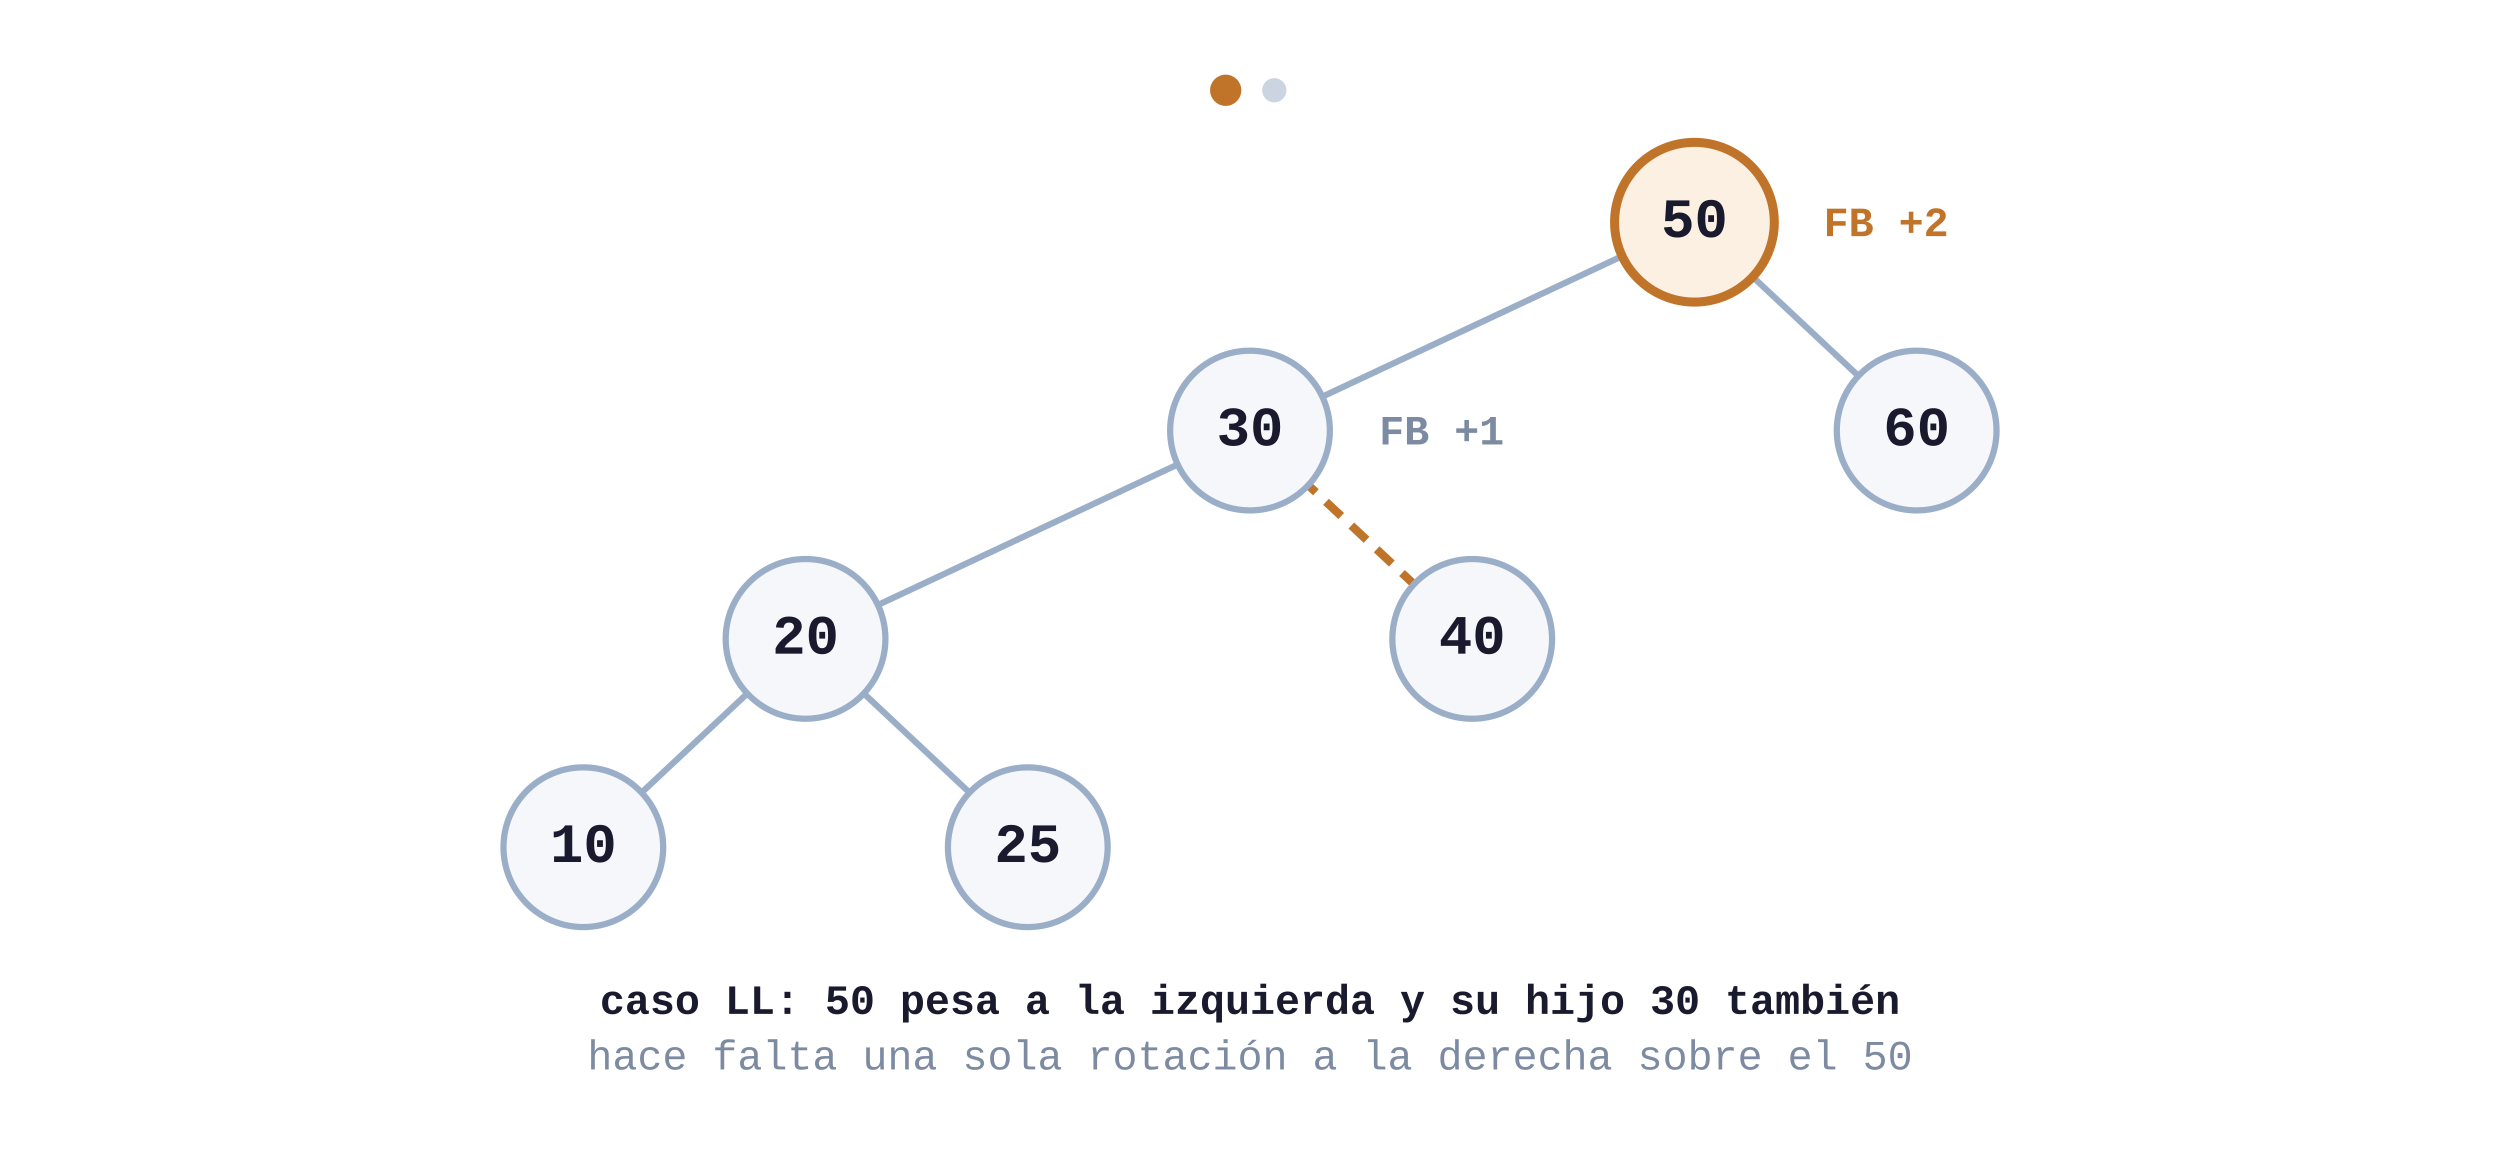
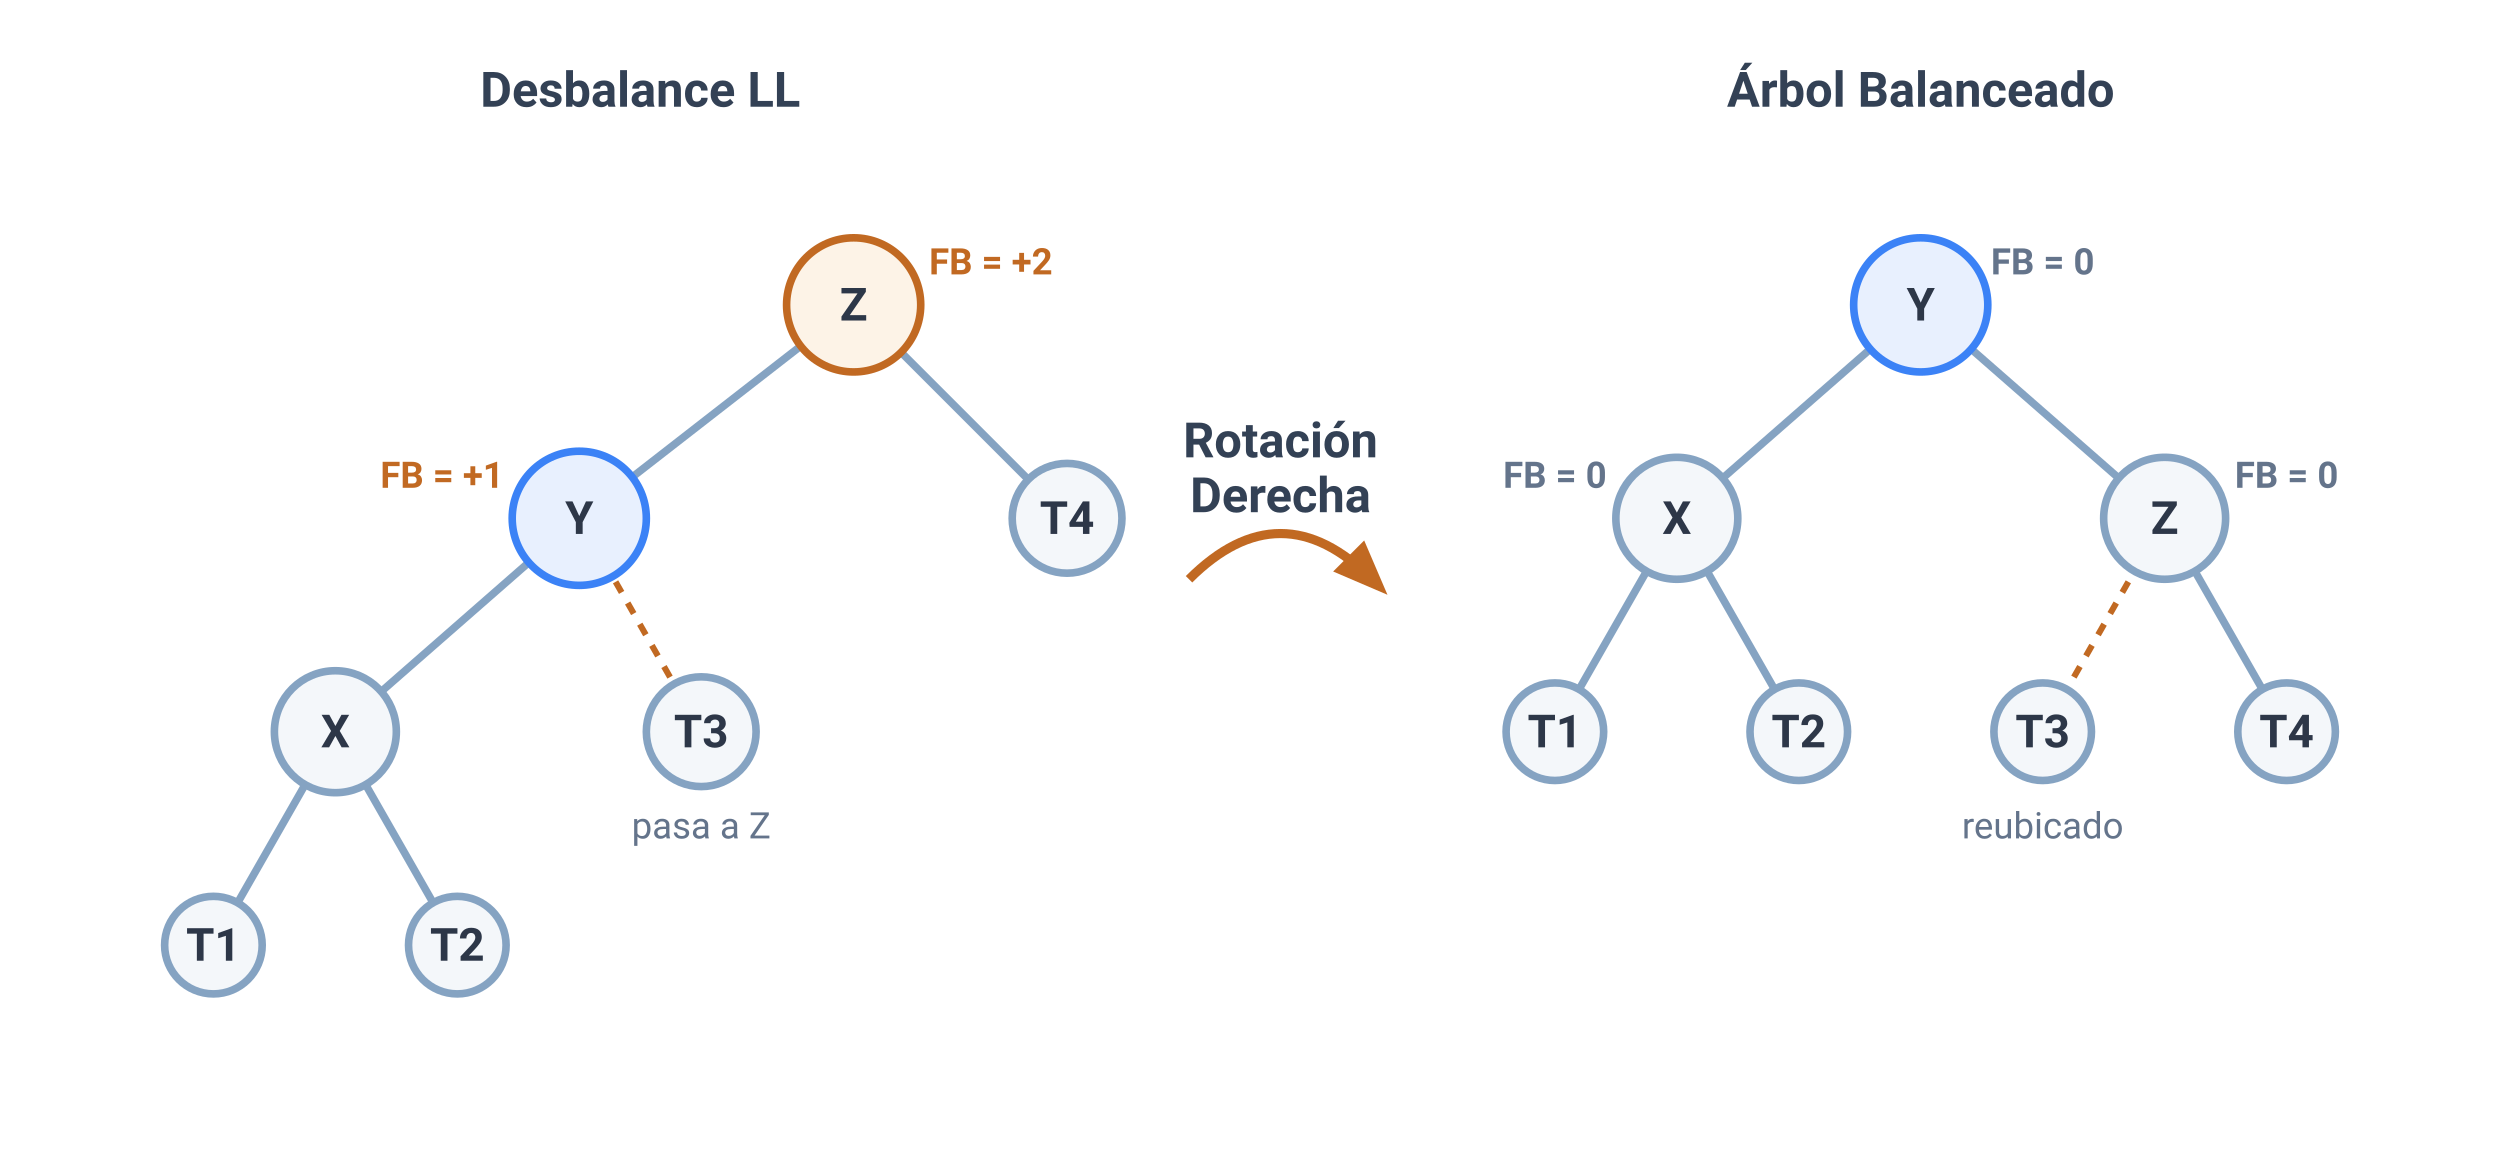
- <svg xmlns="http://www.w3.org/2000/svg" viewBox="0 0 720 336" width="720" height="336" role="img">
-   <style>
-     text { font-family: 'Courier New', Courier, monospace; }
-     .link      { stroke: #9baec8; stroke-width: 1.8; fill: none; }
-     .link-move { stroke: #c0742a; stroke-width: 2.4; fill: none; stroke-dasharray: 6,4; }
-     .node      { fill: #f5f7fa; stroke: #9baec8; stroke-width: 1.8; }
-     .node-hl   { fill: #fbf0e2; stroke: #c0742a; stroke-width: 2.6; }
-     .val       { font-weight: 700; fill: #1a1a2e; text-anchor: middle; }
-     .fb        { font-weight: 700; fill: #7c8ba1; text-anchor: middle; }
-     .fb-bad    { font-weight: 700; fill: #c0742a; text-anchor: middle; }
-     .cap       { fill: #7c8ba1; text-anchor: middle; }
-     .cap-hl    { font-weight: 700; fill: #c0742a; text-anchor: middle; }
-     .step      { font-weight: 700; fill: #1a1a2e; text-anchor: middle; }
-     .guide     { stroke: #d5deea; stroke-width: 1; stroke-dasharray: 3,5; }
-     .lvl       { fill: #aab6c6; }
-     .dot       { fill: #cbd5e2; }
-     .dot-on    { fill: #c0742a; }
-     @media (prefers-color-scheme: dark) {
-       .link      { stroke: #4a6fa5; }
-       .link-move { stroke: #d4884a; }
-       .node      { fill: #1e2330; stroke: #4a6fa5; }
-       .node-hl   { fill: #2e2717; stroke: #d4884a; }
-       .val       { fill: #e2e8f0; }
-       .fb        { fill: #8899aa; }
-       .fb-bad    { fill: #d4884a; }
-       .cap       { fill: #8899aa; }
-       .cap-hl    { fill: #d4884a; }
-       .step      { fill: #e2e8f0; }
-       .guide     { stroke: #2b3446; }
-       .lvl       { fill: #5b6879; }
-       .dot       { fill: #3a4557; }
-       .dot-on    { fill: #d4884a; }
-     }
-   </style>
-   <line class="link" x1="168" y1="244" x2="232" y2="184" opacity="1">
-     <animate attributeName="y1" values="244;244;184;184;244" keyTimes="0;0.343;0.5;0.843;1" calcMode="spline" keySplines="0.45 0 0.25 1;0.45 0 0.25 1;0.45 0 0.25 1;0.45 0 0.25 1" dur="7.0s" repeatCount="indefinite" />
-     <animate attributeName="y2" values="184;184;124;124;184" keyTimes="0;0.343;0.5;0.843;1" calcMode="spline" keySplines="0.45 0 0.25 1;0.45 0 0.25 1;0.45 0 0.25 1;0.45 0 0.25 1" dur="7.0s" repeatCount="indefinite" />
-   </line>
-   <line class="link" x1="232" y1="184" x2="296" y2="244" opacity="1">
-     <animate attributeName="y1" values="184;184;124;124;184" keyTimes="0;0.343;0.5;0.843;1" calcMode="spline" keySplines="0.45 0 0.25 1;0.45 0 0.25 1;0.45 0 0.25 1;0.45 0 0.25 1" dur="7.0s" repeatCount="indefinite" />
-     <animate attributeName="y2" values="244;244;184;184;244" keyTimes="0;0.343;0.5;0.843;1" calcMode="spline" keySplines="0.45 0 0.25 1;0.45 0 0.25 1;0.45 0 0.25 1;0.45 0 0.25 1" dur="7.0s" repeatCount="indefinite" />
-   </line>
-   <line class="link" x1="232" y1="184" x2="360" y2="124" opacity="1">
-     <animate attributeName="y1" values="184;184;124;124;184" keyTimes="0;0.343;0.5;0.843;1" calcMode="spline" keySplines="0.45 0 0.25 1;0.45 0 0.25 1;0.45 0 0.25 1;0.45 0 0.25 1" dur="7.0s" repeatCount="indefinite" />
-     <animate attributeName="y2" values="124;124;64;64;124" keyTimes="0;0.343;0.5;0.843;1" calcMode="spline" keySplines="0.45 0 0.25 1;0.45 0 0.25 1;0.45 0 0.25 1;0.45 0 0.25 1" dur="7.0s" repeatCount="indefinite" />
-   </line>
-   <line class="link" x1="360" y1="124" x2="488" y2="64" opacity="1">
-     <animate attributeName="y1" values="124;124;64;64;124" keyTimes="0;0.343;0.5;0.843;1" calcMode="spline" keySplines="0.45 0 0.25 1;0.45 0 0.25 1;0.45 0 0.25 1;0.45 0 0.25 1" dur="7.0s" repeatCount="indefinite" />
-     <animate attributeName="y2" values="64;64;124;124;64" keyTimes="0;0.343;0.5;0.843;1" calcMode="spline" keySplines="0.45 0 0.25 1;0.45 0 0.25 1;0.45 0 0.25 1;0.45 0 0.25 1" dur="7.0s" repeatCount="indefinite" />
-   </line>
-   <line class="link" x1="488" y1="64" x2="552" y2="124" opacity="1">
-     <animate attributeName="y1" values="64;64;124;124;64" keyTimes="0;0.343;0.5;0.843;1" calcMode="spline" keySplines="0.45 0 0.25 1;0.45 0 0.25 1;0.45 0 0.25 1;0.45 0 0.25 1" dur="7.0s" repeatCount="indefinite" />
-     <animate attributeName="y2" values="124;124;184;184;124" keyTimes="0;0.343;0.5;0.843;1" calcMode="spline" keySplines="0.45 0 0.25 1;0.45 0 0.25 1;0.45 0 0.25 1;0.45 0 0.25 1" dur="7.0s" repeatCount="indefinite" />
-   </line>
-   <line class="link-move" x1="360" y1="124" x2="424" y2="184" opacity="1">
-     <animate attributeName="x1" values="360;360;488;488;360" keyTimes="0;0.343;0.5;0.843;1" calcMode="spline" keySplines="0.45 0 0.25 1;0.45 0 0.25 1;0.45 0 0.25 1;0.45 0 0.25 1" dur="7.0s" repeatCount="indefinite" />
-   </line>
-   <circle class="node" cx="168" cy="244" r="23" opacity="1">
-     <animate attributeName="cy" values="244;244;184;184;244" keyTimes="0;0.343;0.5;0.843;1" calcMode="spline" keySplines="0.45 0 0.25 1;0.45 0 0.25 1;0.45 0 0.25 1;0.45 0 0.25 1" dur="7.0s" repeatCount="indefinite" />
-   </circle>
-   <text class="val" x="168" y="244" font-size="16" dominant-baseline="central" opacity="1">
-     <animate attributeName="y" values="244;244;184;184;244" keyTimes="0;0.343;0.5;0.843;1" calcMode="spline" keySplines="0.45 0 0.25 1;0.45 0 0.25 1;0.45 0 0.25 1;0.45 0 0.25 1" dur="7.0s" repeatCount="indefinite" />10</text>
-   <circle class="node" cx="232" cy="184" r="23" opacity="1">
-     <animate attributeName="cy" values="184;184;124;124;184" keyTimes="0;0.343;0.5;0.843;1" calcMode="spline" keySplines="0.45 0 0.25 1;0.45 0 0.25 1;0.45 0 0.25 1;0.45 0 0.25 1" dur="7.0s" repeatCount="indefinite" />
-   </circle>
-   <text class="val" x="232" y="184" font-size="16" dominant-baseline="central" opacity="1">
-     <animate attributeName="y" values="184;184;124;124;184" keyTimes="0;0.343;0.5;0.843;1" calcMode="spline" keySplines="0.45 0 0.25 1;0.45 0 0.25 1;0.45 0 0.25 1;0.45 0 0.25 1" dur="7.0s" repeatCount="indefinite" />20</text>
-   <circle class="node" cx="296" cy="244" r="23" opacity="1">
-     <animate attributeName="cy" values="244;244;184;184;244" keyTimes="0;0.343;0.5;0.843;1" calcMode="spline" keySplines="0.45 0 0.25 1;0.45 0 0.25 1;0.45 0 0.25 1;0.45 0 0.25 1" dur="7.0s" repeatCount="indefinite" />
-   </circle>
-   <text class="val" x="296" y="244" font-size="16" dominant-baseline="central" opacity="1">
-     <animate attributeName="y" values="244;244;184;184;244" keyTimes="0;0.343;0.5;0.843;1" calcMode="spline" keySplines="0.45 0 0.25 1;0.45 0 0.25 1;0.45 0 0.25 1;0.45 0 0.25 1" dur="7.0s" repeatCount="indefinite" />25</text>
-   <circle class="node" cx="360" cy="124" r="23" opacity="1">
-     <animate attributeName="cy" values="124;124;64;64;124" keyTimes="0;0.343;0.5;0.843;1" calcMode="spline" keySplines="0.45 0 0.25 1;0.45 0 0.25 1;0.45 0 0.25 1;0.45 0 0.25 1" dur="7.0s" repeatCount="indefinite" />
-   </circle>
-   <circle class="node-hl" cx="360" cy="124" r="23" opacity="0">
-     <animate attributeName="cy" values="124;124;64;64;124" keyTimes="0;0.343;0.5;0.843;1" calcMode="spline" keySplines="0.45 0 0.25 1;0.45 0 0.25 1;0.45 0 0.25 1;0.45 0 0.25 1" dur="7.0s" repeatCount="indefinite" />
-     <animate attributeName="opacity" values="0;0;1;1;0;0" keyTimes="0;0.437;0.5;0.843;0.906;1" calcMode="linear" dur="7.0s" repeatCount="indefinite" />
-   </circle>
-   <text class="val" x="360" y="124" font-size="16" dominant-baseline="central" opacity="1">
-     <animate attributeName="y" values="124;124;64;64;124" keyTimes="0;0.343;0.5;0.843;1" calcMode="spline" keySplines="0.45 0 0.25 1;0.45 0 0.25 1;0.45 0 0.25 1;0.45 0 0.25 1" dur="7.0s" repeatCount="indefinite" />30</text>
-   <circle class="node" cx="424" cy="184" r="23" opacity="1" />
-   <text class="val" x="424" y="184" font-size="16" dominant-baseline="central" opacity="1">40</text>
-   <circle class="node" cx="488" cy="64" r="23" opacity="1">
-     <animate attributeName="cy" values="64;64;124;124;64" keyTimes="0;0.343;0.5;0.843;1" calcMode="spline" keySplines="0.45 0 0.25 1;0.45 0 0.25 1;0.45 0 0.25 1;0.45 0 0.25 1" dur="7.0s" repeatCount="indefinite" />
-   </circle>
-   <circle class="node-hl" cx="488" cy="64" r="23" opacity="1">
-     <animate attributeName="cy" values="64;64;124;124;64" keyTimes="0;0.343;0.5;0.843;1" calcMode="spline" keySplines="0.45 0 0.25 1;0.45 0 0.25 1;0.45 0 0.25 1;0.45 0 0.25 1" dur="7.0s" repeatCount="indefinite" />
-     <animate attributeName="opacity" values="1;1;0;0;1" keyTimes="0;0.343;0.406;0.937;1" calcMode="linear" dur="7.0s" repeatCount="indefinite" />
-   </circle>
-   <text class="val" x="488" y="64" font-size="16" dominant-baseline="central" opacity="1">
-     <animate attributeName="y" values="64;64;124;124;64" keyTimes="0;0.343;0.5;0.843;1" calcMode="spline" keySplines="0.45 0 0.25 1;0.45 0 0.25 1;0.45 0 0.25 1;0.45 0 0.25 1" dur="7.0s" repeatCount="indefinite" />50</text>
-   <circle class="node" cx="552" cy="124" r="23" opacity="1">
-     <animate attributeName="cy" values="124;124;184;184;124" keyTimes="0;0.343;0.5;0.843;1" calcMode="spline" keySplines="0.45 0 0.25 1;0.45 0 0.25 1;0.45 0 0.25 1;0.45 0 0.25 1" dur="7.0s" repeatCount="indefinite" />
-   </circle>
-   <text class="val" x="552" y="124" font-size="16" dominant-baseline="central" opacity="1">
-     <animate attributeName="y" values="124;124;184;184;124" keyTimes="0;0.343;0.5;0.843;1" calcMode="spline" keySplines="0.45 0 0.25 1;0.45 0 0.25 1;0.45 0 0.25 1;0.45 0 0.25 1" dur="7.0s" repeatCount="indefinite" />60</text>
-   <text class="fb" x="390" y="128" font-size="12" style="text-anchor:start" opacity="1">
-     <animate attributeName="y" values="128;128;68;68;128" keyTimes="0;0.343;0.5;0.843;1" calcMode="spline" keySplines="0.45 0 0.25 1;0.45 0 0.25 1;0.45 0 0.25 1;0.45 0 0.25 1" dur="7.0s" repeatCount="indefinite" />
-     <animate attributeName="opacity" values="1;1;0;0;1" keyTimes="0;0.343;0.406;0.937;1" calcMode="linear" dur="7.0s" repeatCount="indefinite" />FB +1</text>
-   <text class="fb" x="390" y="128" font-size="12" style="text-anchor:start" opacity="0">
-     <animate attributeName="y" values="128;128;68;68;128" keyTimes="0;0.343;0.5;0.843;1" calcMode="spline" keySplines="0.45 0 0.25 1;0.45 0 0.25 1;0.45 0 0.25 1;0.45 0 0.25 1" dur="7.0s" repeatCount="indefinite" />
-     <animate attributeName="opacity" values="0;0;1;1;0;0" keyTimes="0;0.437;0.5;0.843;0.906;1" calcMode="linear" dur="7.0s" repeatCount="indefinite" />FB 0</text>
-   <text class="fb-bad" x="518" y="68" font-size="12" style="text-anchor:start" opacity="1">
-     <animate attributeName="y" values="68;68;128;128;68" keyTimes="0;0.343;0.5;0.843;1" calcMode="spline" keySplines="0.45 0 0.25 1;0.45 0 0.25 1;0.45 0 0.25 1;0.45 0 0.25 1" dur="7.0s" repeatCount="indefinite" />
-     <animate attributeName="opacity" values="1;1;0;0;1" keyTimes="0;0.343;0.406;0.937;1" calcMode="linear" dur="7.0s" repeatCount="indefinite" />FB +2</text>
-   <text class="step" x="360" y="292" font-size="12" opacity="1">
-     <animate attributeName="opacity" values="1;1;0;0;1" keyTimes="0;0.343;0.406;0.937;1" calcMode="linear" dur="7.0s" repeatCount="indefinite" />caso LL: 50 pesa a la izquierda y su hijo 30 también</text>
-   <text class="cap" x="360" y="308" font-size="12" opacity="1">
-     <animate attributeName="opacity" values="1;1;0;0;1" keyTimes="0;0.343;0.406;0.937;1" calcMode="linear" dur="7.0s" repeatCount="indefinite" />hace falta una sola rotación a la derecha sobre el 50</text>
-   <text class="step" x="360" y="292" font-size="12" opacity="0">
-     <animate attributeName="opacity" values="0;0;1;1;0;0" keyTimes="0;0.437;0.5;0.843;0.906;1" calcMode="linear" dur="7.0s" repeatCount="indefinite" />rotación derecha sobre el 50</text>
-   <text class="cap" x="360" y="308" font-size="12" opacity="0">
-     <animate attributeName="opacity" values="0;0;1;1;0;0" keyTimes="0;0.437;0.5;0.843;0.906;1" calcMode="linear" dur="7.0s" repeatCount="indefinite" />sube el 30, baja el 50 y el subárbol 40 cambia de padre</text>
-   <circle class="dot" cx="353" cy="26" r="3.5" />
-   <circle class="dot-on" cx="353" cy="26" r="4.5" opacity="1">
-     <animate attributeName="opacity" values="1;1;0;0;1" keyTimes="0;0.343;0.5;0.843;1" calcMode="spline" keySplines="0.45 0 0.25 1;0.45 0 0.25 1;0.45 0 0.25 1;0.45 0 0.25 1" dur="7.0s" repeatCount="indefinite" />
-   </circle>
-   <circle class="dot" cx="367" cy="26" r="3.5" />
-   <circle class="dot-on" cx="367" cy="26" r="4.5" opacity="0">
-     <animate attributeName="opacity" values="0;0;1;1;0" keyTimes="0;0.343;0.5;0.843;1" calcMode="spline" keySplines="0.45 0 0.25 1;0.45 0 0.25 1;0.45 0 0.25 1;0.45 0 0.25 1" dur="7.0s" repeatCount="indefinite" />
-   </circle>
+ <svg xmlns="http://www.w3.org/2000/svg" viewBox="0 0 820 380" width="100%" height="100%" font-family="system-ui, -apple-system, 'Segoe UI', Roboto, sans-serif">
+   <defs>
+     <marker id="arrow" viewBox="0 0 10 10" refX="6" refY="5" markerWidth="6" markerHeight="6" orient="auto-start-reverse">
+       <path d="M 0 1 L 10 5 L 0 9 z" fill="#c16922" />
+     </marker>
+     <style>
+       .node-circle { fill: #f4f7fa; stroke: #85a3c2; stroke-width: 2.5; }
+       .unbalanced-node { fill: #fdf3e7; stroke: #c16922; stroke-width: 2.5; }
+       .pivot-node { fill: #e8f0fe; stroke: #3b82f6; stroke-width: 2.5; }
+       .edge { stroke: #85a3c2; stroke-width: 2.5; stroke-linecap: round; }
+       .transfer-edge { stroke: #c16922; stroke-width: 2; stroke-dasharray: 4 4; }
+       .label-node { font-size: 15px; font-weight: bold; fill: #2d3748; text-anchor: middle; dominant-baseline: central; }
+       .label-fb { font-size: 12px; font-weight: 600; text-anchor: middle; }
+       .fb-bad { fill: #c16922; }
+       .fb-ok { fill: #64748b; }
+       .title { font-size: 16px; font-weight: bold; fill: #334155; text-anchor: middle; }
+       .badge { font-size: 12px; fill: #64748b; text-anchor: middle; }
+     </style>
+   </defs>
+   <text x="210" y="35" class="title">Desbalance LL</text>
+   <line x1="280" y1="100" x2="190" y2="170" class="edge" />
+   <line x1="280" y1="100" x2="350" y2="170" class="edge" />
+   <line x1="190" y1="170" x2="110" y2="240" class="edge" />
+   <line x1="190" y1="170" x2="230" y2="240" class="transfer-edge" />
+   <line x1="110" y1="240" x2="70" y2="310" class="edge" />
+   <line x1="110" y1="240" x2="150" y2="310" class="edge" />
+   <circle cx="280" cy="100" r="22" class="unbalanced-node" />
+   <text x="280" y="100" class="label-node" fill="#c16922">Z</text>
+   <text x="325" y="90" class="label-fb fb-bad">FB = +2</text>
+   <circle cx="190" cy="170" r="22" class="pivot-node" />
+   <text x="190" y="170" class="label-node" fill="#1d4ed8">Y</text>
+   <text x="145" y="160" class="label-fb fb-bad">FB = +1</text>
+   <circle cx="350" cy="170" r="18" class="node-circle" />
+   <text x="350" y="170" class="label-node">T4</text>
+   <circle cx="110" cy="240" r="20" class="node-circle" />
+   <text x="110" y="240" class="label-node">X</text>
+   <circle cx="230" cy="240" r="18" class="node-circle" stroke="#c16922" />
+   <text x="230" y="240" class="label-node" fill="#c16922">T3</text>
+   <text x="230" y="275" class="badge" fill="#c16922">pasa a Z</text>
+   <circle cx="70" cy="310" r="16" class="node-circle" />
+   <text x="70" y="310" class="label-node">T1</text>
+   <circle cx="150" cy="310" r="16" class="node-circle" />
+   <text x="150" y="310" class="label-node">T2</text>
+   <path d="M 390 190 Q 420 160 450 190" fill="none" stroke="#c16922" stroke-width="3" marker-end="url(#arrow)" />
+   <text x="420" y="150" class="title" fill="#c16922" font-size="13">Rotación</text>
+   <text x="420" y="168" class="title" fill="#c16922" font-size="13">Derecha</text>
+   <text x="630" y="35" class="title">Árbol Balanceado</text>
+   <line x1="630" y1="100" x2="550" y2="170" class="edge" />
+   <line x1="630" y1="100" x2="710" y2="170" class="edge" />
+   <line x1="550" y1="170" x2="510" y2="240" class="edge" />
+   <line x1="550" y1="170" x2="590" y2="240" class="edge" />
+   <line x1="710" y1="170" x2="670" y2="240" class="transfer-edge" />
+   <line x1="710" y1="170" x2="750" y2="240" class="edge" />
+   <circle cx="630" cy="100" r="22" class="pivot-node" />
+   <text x="630" y="100" class="label-node" fill="#1d4ed8">Y</text>
+   <text x="670" y="90" class="label-fb fb-ok">FB = 0</text>
+   <circle cx="550" cy="170" r="20" class="node-circle" />
+   <text x="550" y="170" class="label-node">X</text>
+   <text x="510" y="160" class="label-fb fb-ok">FB = 0</text>
+   <circle cx="710" cy="170" r="20" class="node-circle" />
+   <text x="710" y="170" class="label-node">Z</text>
+   <text x="750" y="160" class="label-fb fb-ok">FB = 0</text>
+   <circle cx="510" cy="240" r="16" class="node-circle" />
+   <text x="510" y="240" class="label-node">T1</text>
+   <circle cx="590" cy="240" r="16" class="node-circle" />
+   <text x="590" y="240" class="label-node">T2</text>
+   <circle cx="670" cy="240" r="16" class="node-circle" stroke="#c16922" />
+   <text x="670" y="240" class="label-node" fill="#c16922">T3</text>
+   <text x="670" y="275" class="badge" fill="#c16922">reubicado</text>
+   <circle cx="750" cy="240" r="16" class="node-circle" />
+   <text x="750" y="240" class="label-node">T4</text>
</svg>
